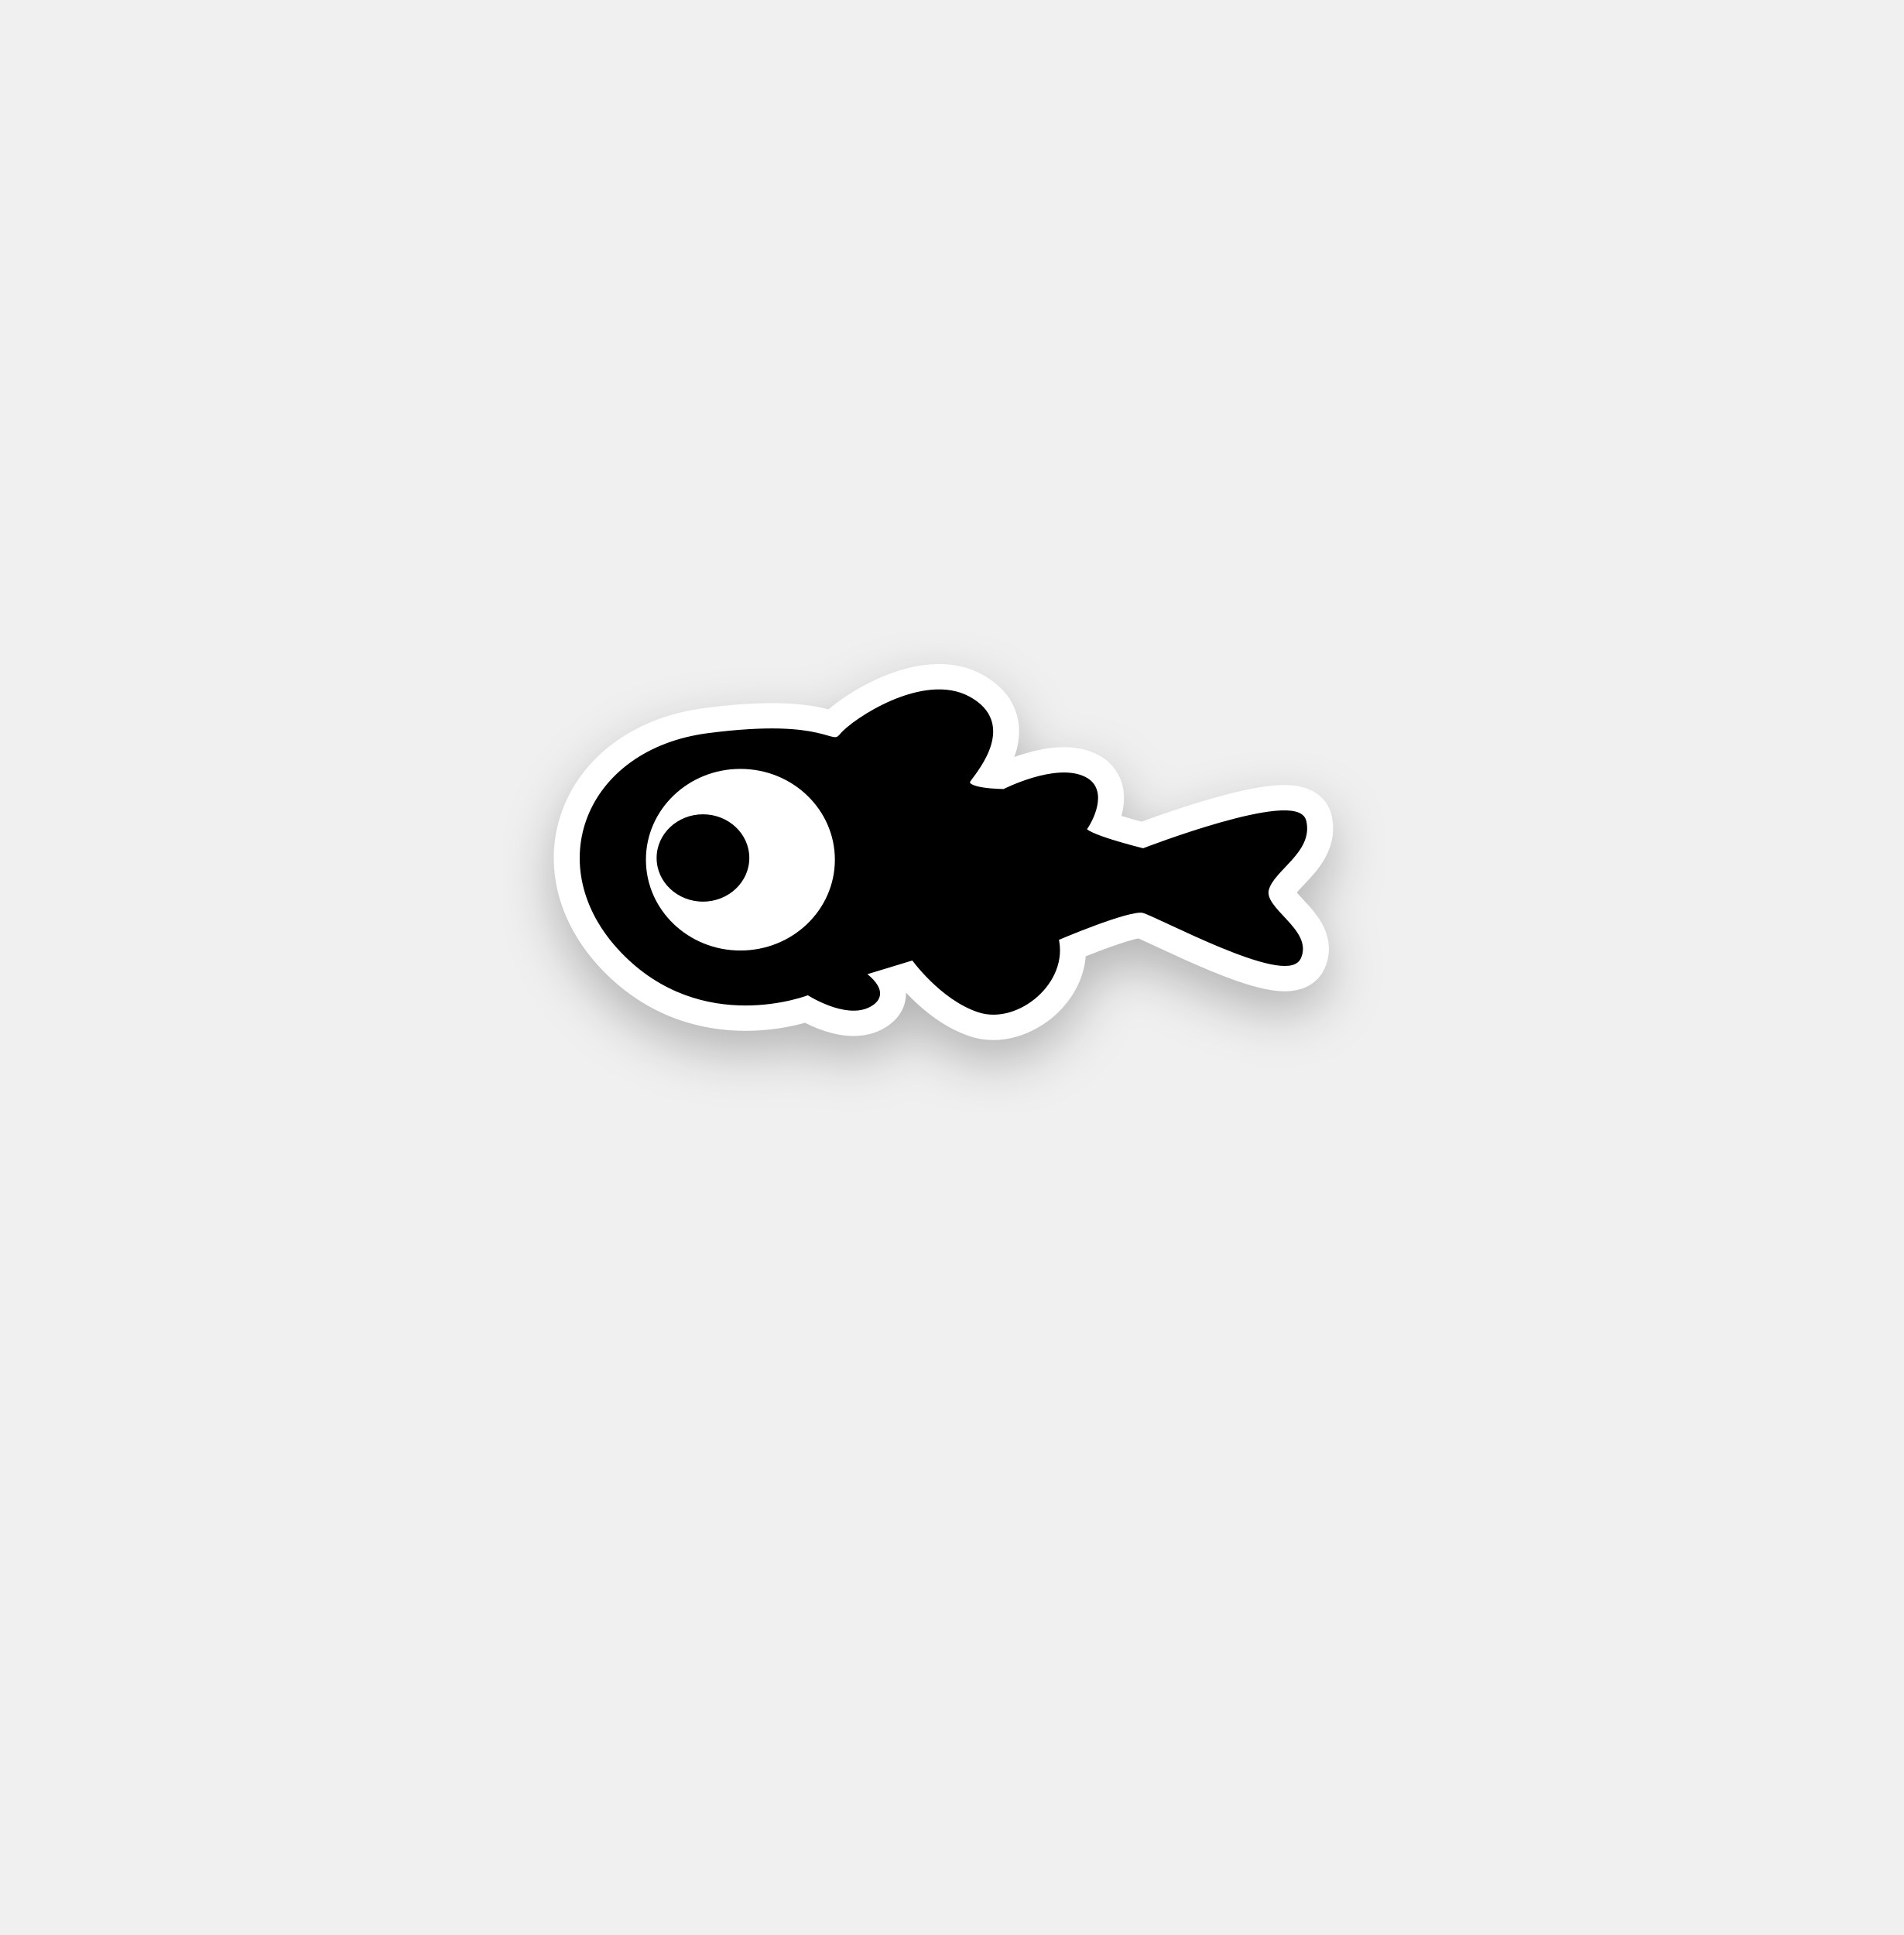
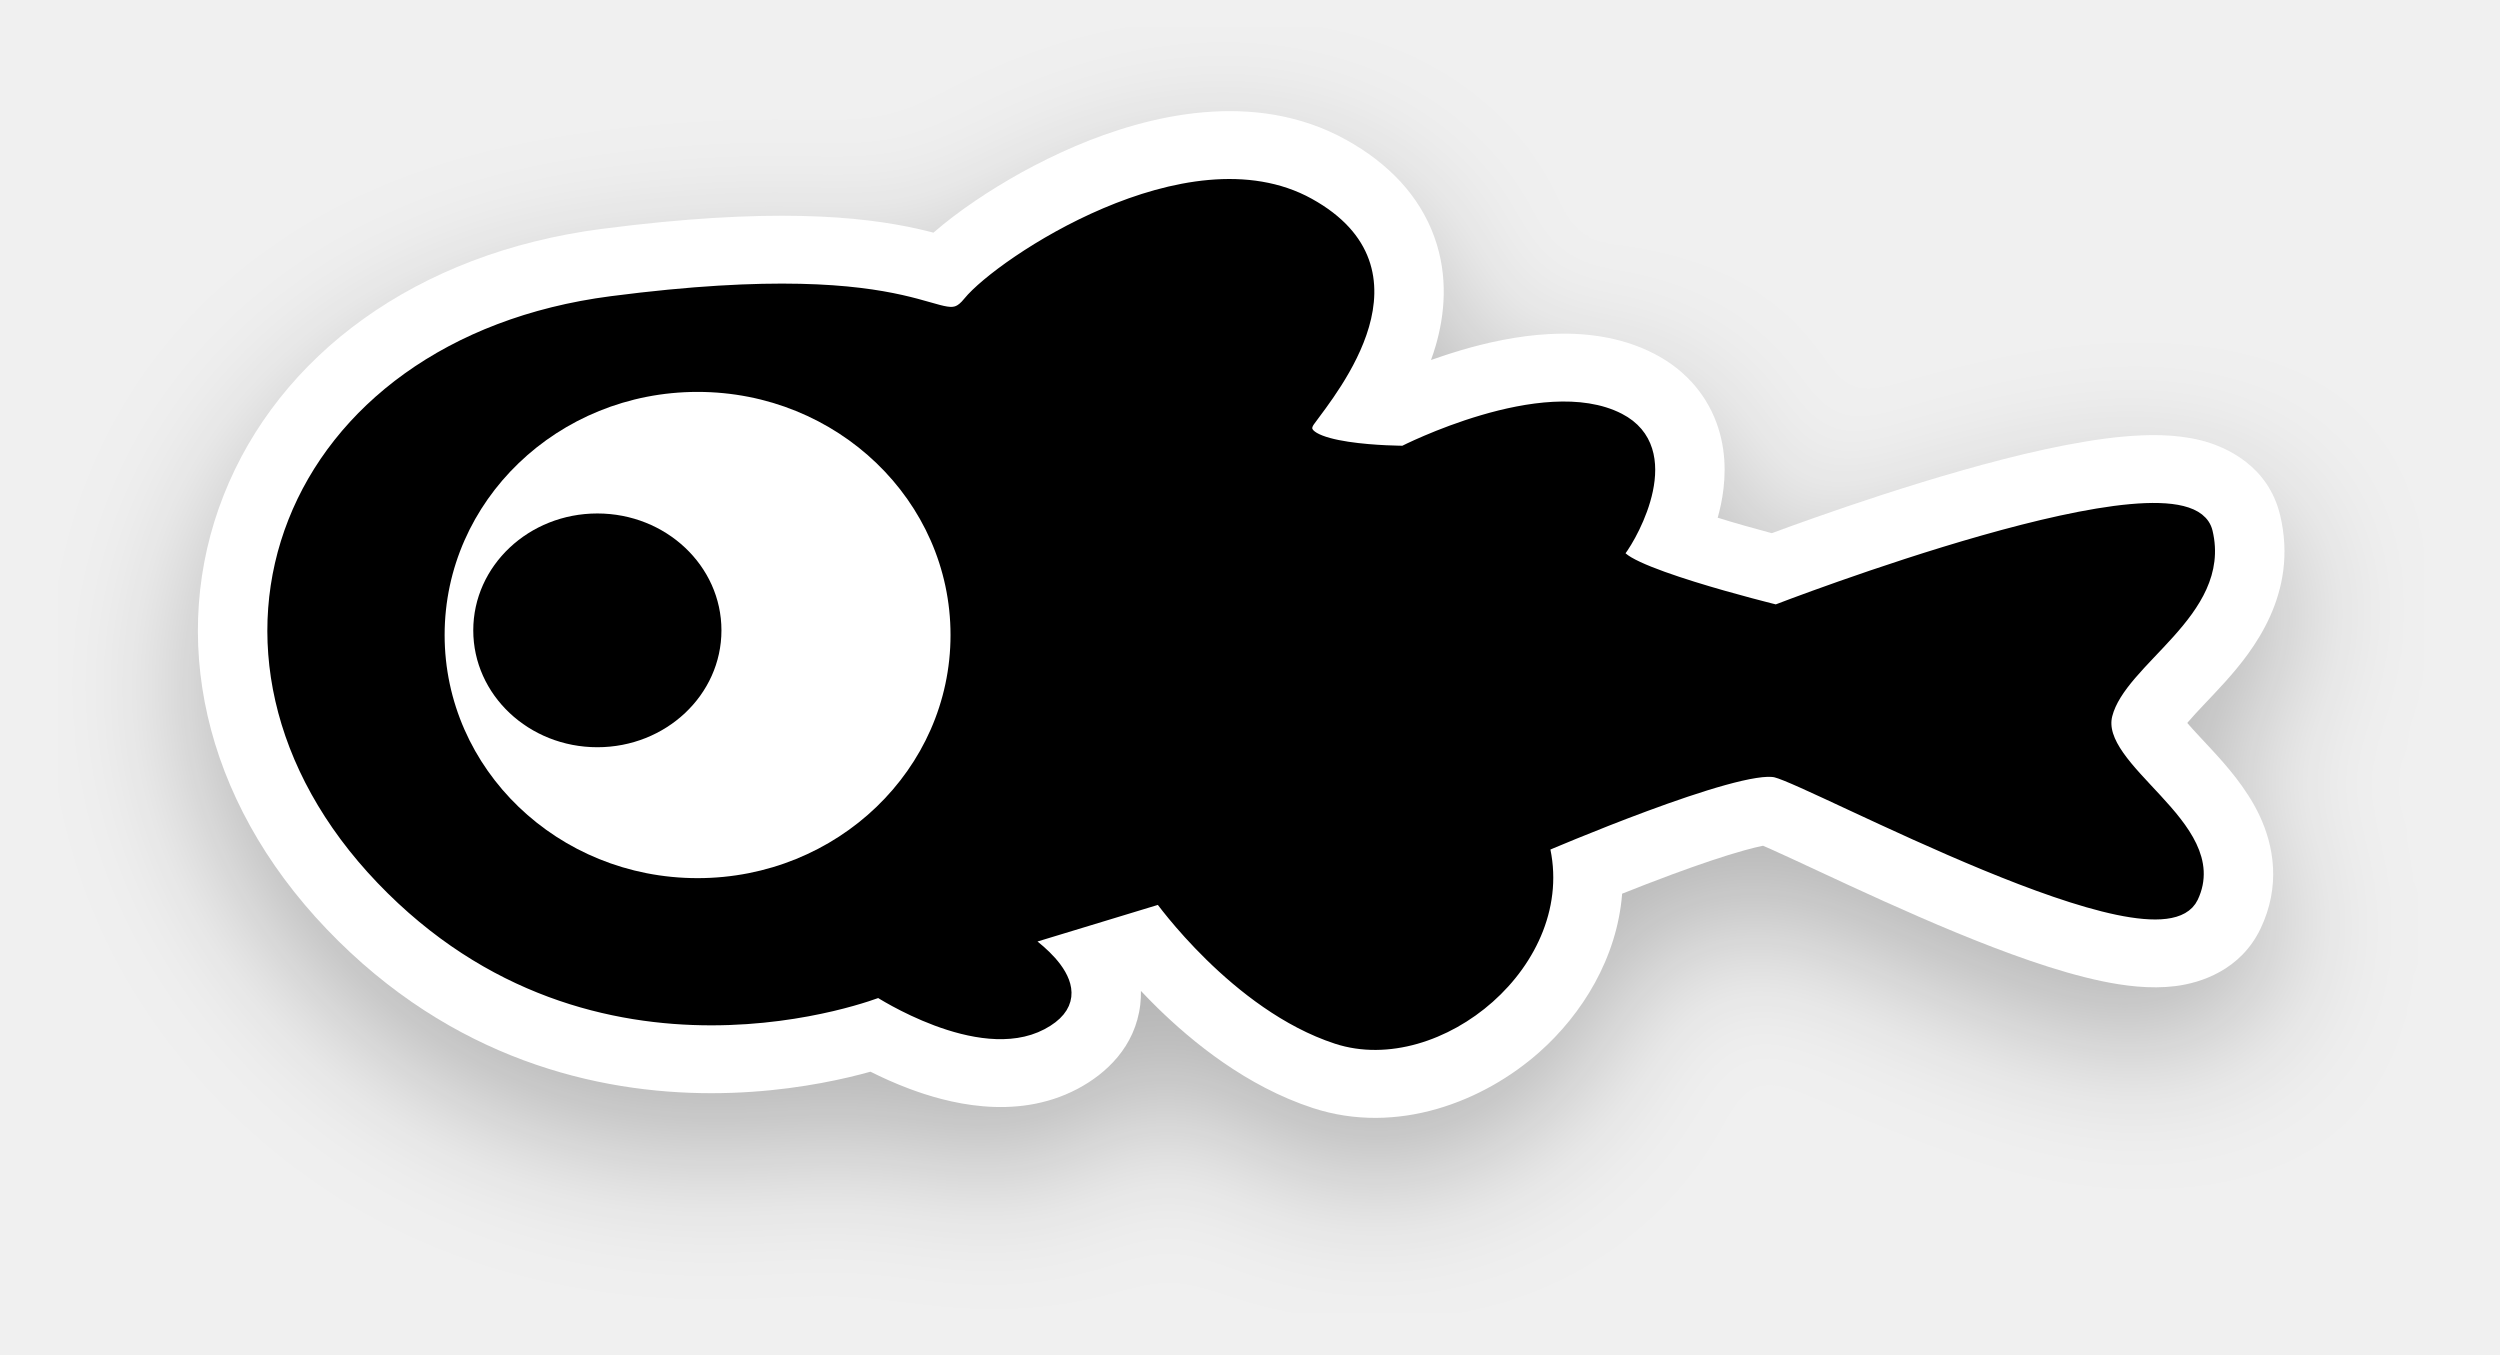
- <svg xmlns="http://www.w3.org/2000/svg" width="734" height="746" viewBox="0 0 734 746" fill="none">
-   <g clip-path="url(#clip0_91_130)">
-     <g filter="url(#filter0_d_91_130)">
-       <path d="M339.871 261.034C350.079 256.691 365.481 252.731 378.835 260.127C384.97 263.525 389.413 268.214 391.544 274.116C393.612 279.847 393.014 285.383 391.754 289.738C391.549 290.448 391.315 291.15 391.063 291.842C392.414 291.36 393.876 290.874 395.415 290.422C399.091 289.341 403.528 288.345 408.104 288.102C412.591 287.864 418.096 288.303 423.213 290.94C427.931 293.371 431.039 297.22 432.452 301.688C433.749 305.789 433.421 309.739 432.809 312.676C432.677 313.31 432.519 313.936 432.347 314.552C434.999 315.373 437.717 316.13 439.831 316.694C439.937 316.723 440.042 316.748 440.145 316.776C441.752 316.181 443.863 315.411 446.332 314.542C452.036 312.532 459.748 309.948 467.611 307.716C475.323 305.527 483.788 303.499 490.793 302.865C494.182 302.558 498.199 302.474 501.9 303.399C505.636 304.332 511.64 307.113 513.333 314.166C516.052 325.495 509.377 333.778 505.482 338.126C504.431 339.3 503.337 340.444 502.454 341.376C501.514 342.368 500.77 343.164 500.137 343.904C500.077 343.974 500.021 344.043 499.967 344.108C500.792 345.071 501.907 346.231 503.576 348.044C505.529 350.165 508.471 353.44 510.34 357.369C512.443 361.792 513.435 367.602 510.532 373.698C507.668 379.713 501.903 381.545 498.231 382.003C494.595 382.457 490.829 381.947 487.68 381.291C481.21 379.942 473.608 377.143 466.658 374.274C459.571 371.349 452.513 368.074 447.036 365.523C444.25 364.225 441.945 363.149 440.153 362.346C439.629 362.112 439.21 361.928 438.882 361.787C438.209 361.921 437.313 362.135 436.189 362.446C433.218 363.27 429.516 364.535 425.762 365.924C423.223 366.864 420.749 367.829 418.589 368.691C417.868 377.946 412.843 386.026 406.674 391.504C398.636 398.641 386.184 403.519 374.068 399.562C364.479 396.43 356.676 390.022 351.645 385.093C350.805 384.271 350.02 383.465 349.293 382.694C349.306 383.336 349.277 384.001 349.196 384.685C348.48 390.724 344.291 394.621 340.15 396.806C331.088 401.587 321.055 398.694 315.981 396.796C313.848 395.999 311.928 395.118 310.348 394.324C309.44 394.576 308.428 394.842 307.321 395.103C302.401 396.263 295.484 397.421 287.427 397.421C271.161 397.421 250.088 392.648 232.068 373.819C214.05 354.991 209.244 331.509 217.205 311.319C225.134 291.212 244.892 276.431 271.639 272.963C295.931 269.814 309.06 271.141 317.139 272.949C317.974 273.136 318.735 273.324 319.418 273.502C321.231 271.918 323.337 270.339 325.472 268.892C329.422 266.215 334.39 263.366 339.871 261.034Z" fill-rule="evenodd" clip-rule="evenodd" fill="white" />
-     </g>
-     <path d="M240.091 366.452C209.164 334.136 226.346 289.702 273.082 283.643C319.817 277.583 320.12 289.189 324.627 283.643C329.133 278.097 356.189 259.96 373.423 269.504C390.656 279.049 376.861 295.761 373.423 300.474C369.984 305.187 387.168 305.187 387.168 305.187C387.168 305.187 407.277 294.901 418.095 300.474C426.544 304.826 420.154 316.632 418.095 319.325C416.036 322.018 440.775 328.077 440.775 328.077C440.775 328.077 499.882 305.187 502.629 316.632C505.375 328.077 490.26 334.81 488.196 342.889C486.132 350.968 505.375 359.047 500.567 369.145C495.758 379.244 446.27 352.314 440.775 350.968C435.279 349.621 407.099 361.74 407.099 361.74C411.249 378.31 391.976 394.056 377.546 389.343C363.116 384.63 352.117 369.145 352.117 369.145L332.187 375.205C332.187 375.205 343.868 382.61 334.936 387.323C326.004 392.036 311.569 382.61 311.569 382.61C311.569 382.61 271.019 398.768 240.091 366.452Z" fill="black" stroke-width="2" stroke="black" />
-     <ellipse cx="285.451" cy="331.443" rx="36.425" ry="35.009" fill="white" />
-     <ellipse cx="271.019" cy="330.77" rx="17.869" ry="16.831" fill="black" />
+ <svg xmlns="http://www.w3.org/2000/svg" width="360" height="195" viewBox="185 240 360 195" fill="none">
+   <g filter="url(#filter0_d_91_130)">
+     <path d="M339.871 261.034C350.079 256.691 365.481 252.731 378.835 260.127C384.97 263.525 389.413 268.214 391.544 274.116C393.612 279.847 393.014 285.383 391.754 289.738C391.549 290.448 391.315 291.15 391.063 291.842C392.414 291.36 393.876 290.874 395.415 290.422C399.091 289.341 403.528 288.345 408.104 288.102C412.591 287.864 418.096 288.303 423.213 290.94C427.931 293.371 431.039 297.22 432.452 301.688C433.749 305.789 433.421 309.739 432.809 312.676C432.677 313.31 432.519 313.936 432.347 314.552C434.999 315.373 437.717 316.13 439.831 316.694C439.937 316.723 440.042 316.748 440.145 316.776C441.752 316.181 443.863 315.411 446.332 314.542C452.036 312.532 459.748 309.948 467.611 307.716C475.323 305.527 483.788 303.499 490.793 302.865C494.182 302.558 498.199 302.474 501.9 303.399C505.636 304.332 511.64 307.113 513.333 314.166C516.052 325.495 509.377 333.778 505.482 338.126C504.431 339.3 503.337 340.444 502.454 341.376C501.514 342.368 500.77 343.164 500.137 343.904C500.077 343.974 500.021 344.043 499.967 344.108C500.792 345.071 501.907 346.231 503.576 348.044C505.529 350.165 508.471 353.44 510.34 357.369C512.443 361.792 513.435 367.602 510.532 373.698C507.668 379.713 501.903 381.545 498.231 382.003C494.595 382.457 490.829 381.947 487.68 381.291C481.21 379.942 473.608 377.143 466.658 374.274C459.571 371.349 452.513 368.074 447.036 365.523C444.25 364.225 441.945 363.149 440.153 362.346C439.629 362.112 439.21 361.928 438.882 361.787C438.209 361.921 437.313 362.135 436.189 362.446C433.218 363.27 429.516 364.535 425.762 365.924C423.223 366.864 420.749 367.829 418.589 368.691C417.868 377.946 412.843 386.026 406.674 391.504C398.636 398.641 386.184 403.519 374.068 399.562C364.479 396.43 356.676 390.022 351.645 385.093C350.805 384.271 350.02 383.465 349.293 382.694C349.306 383.336 349.277 384.001 349.196 384.685C348.48 390.724 344.291 394.621 340.15 396.806C331.088 401.587 321.055 398.694 315.981 396.796C313.848 395.999 311.928 395.118 310.348 394.324C309.44 394.576 308.428 394.842 307.321 395.103C302.401 396.263 295.484 397.421 287.427 397.421C271.161 397.421 250.088 392.648 232.068 373.819C214.05 354.991 209.244 331.509 217.205 311.319C225.134 291.212 244.892 276.431 271.639 272.963C295.931 269.814 309.06 271.141 317.139 272.949C317.974 273.136 318.735 273.324 319.418 273.502C321.231 271.918 323.337 270.339 325.472 268.892C329.422 266.215 334.39 263.366 339.871 261.034Z" fill-rule="evenodd" clip-rule="evenodd" fill="white" />
  </g>
+   <path d="M240.091 366.452C209.164 334.136 226.346 289.702 273.082 283.643C319.817 277.583 320.12 289.189 324.627 283.643C329.133 278.097 356.189 259.96 373.423 269.504C390.656 279.049 376.861 295.761 373.423 300.474C369.984 305.187 387.168 305.187 387.168 305.187C387.168 305.187 407.277 294.901 418.095 300.474C426.544 304.826 420.154 316.632 418.095 319.325C416.036 322.018 440.775 328.077 440.775 328.077C440.775 328.077 499.882 305.187 502.629 316.632C505.375 328.077 490.26 334.81 488.196 342.889C486.132 350.968 505.375 359.047 500.567 369.145C495.758 379.244 446.27 352.314 440.775 350.968C435.279 349.621 407.099 361.74 407.099 361.74C411.249 378.31 391.976 394.056 377.546 389.343C363.116 384.63 352.117 369.145 352.117 369.145L332.187 375.205C332.187 375.205 343.868 382.61 334.936 387.323C326.004 392.036 311.569 382.61 311.569 382.61C311.569 382.61 271.019 398.768 240.091 366.452Z" fill="black" stroke-width="2" stroke="black" />
+   <ellipse cx="285.451" cy="331.443" rx="36.425" ry="35.009" fill="white" />
+   <ellipse cx="271.019" cy="330.77" rx="17.869" ry="16.831" fill="black" />
  <defs>
    <filter id="filter0_d_91_130" x="193.495" y="244" width="340.472" height="184.976" filterUnits="userSpaceOnUse" color-interpolation-filters="sRGB">
      <feFlood flood-opacity="0" result="BackgroundImageFix" />
      <feColorMatrix in="SourceAlpha" type="matrix" values="0 0 0 0 0 0 0 0 0 0 0 0 0 0 0 0 0 0 127 0" result="hardAlpha" />
      <feOffset dy="8" />
      <feGaussianBlur stdDeviation="10" />
      <feColorMatrix type="matrix" values="0 0 0 0 0 0 0 0 0 0 0 0 0 0 0 0 0 0 0.25 0" />
      <feBlend mode="normal" in2="BackgroundImageFix" result="effect1_dropShadow_91_130" />
      <feBlend mode="normal" in="SourceGraphic" in2="effect1_dropShadow_91_130" result="shape" />
    </filter>
-     <clipPath id="clip0_91_130">
-       <rect width="734" height="746" fill="white" />
-     </clipPath>
  </defs>
</svg>
